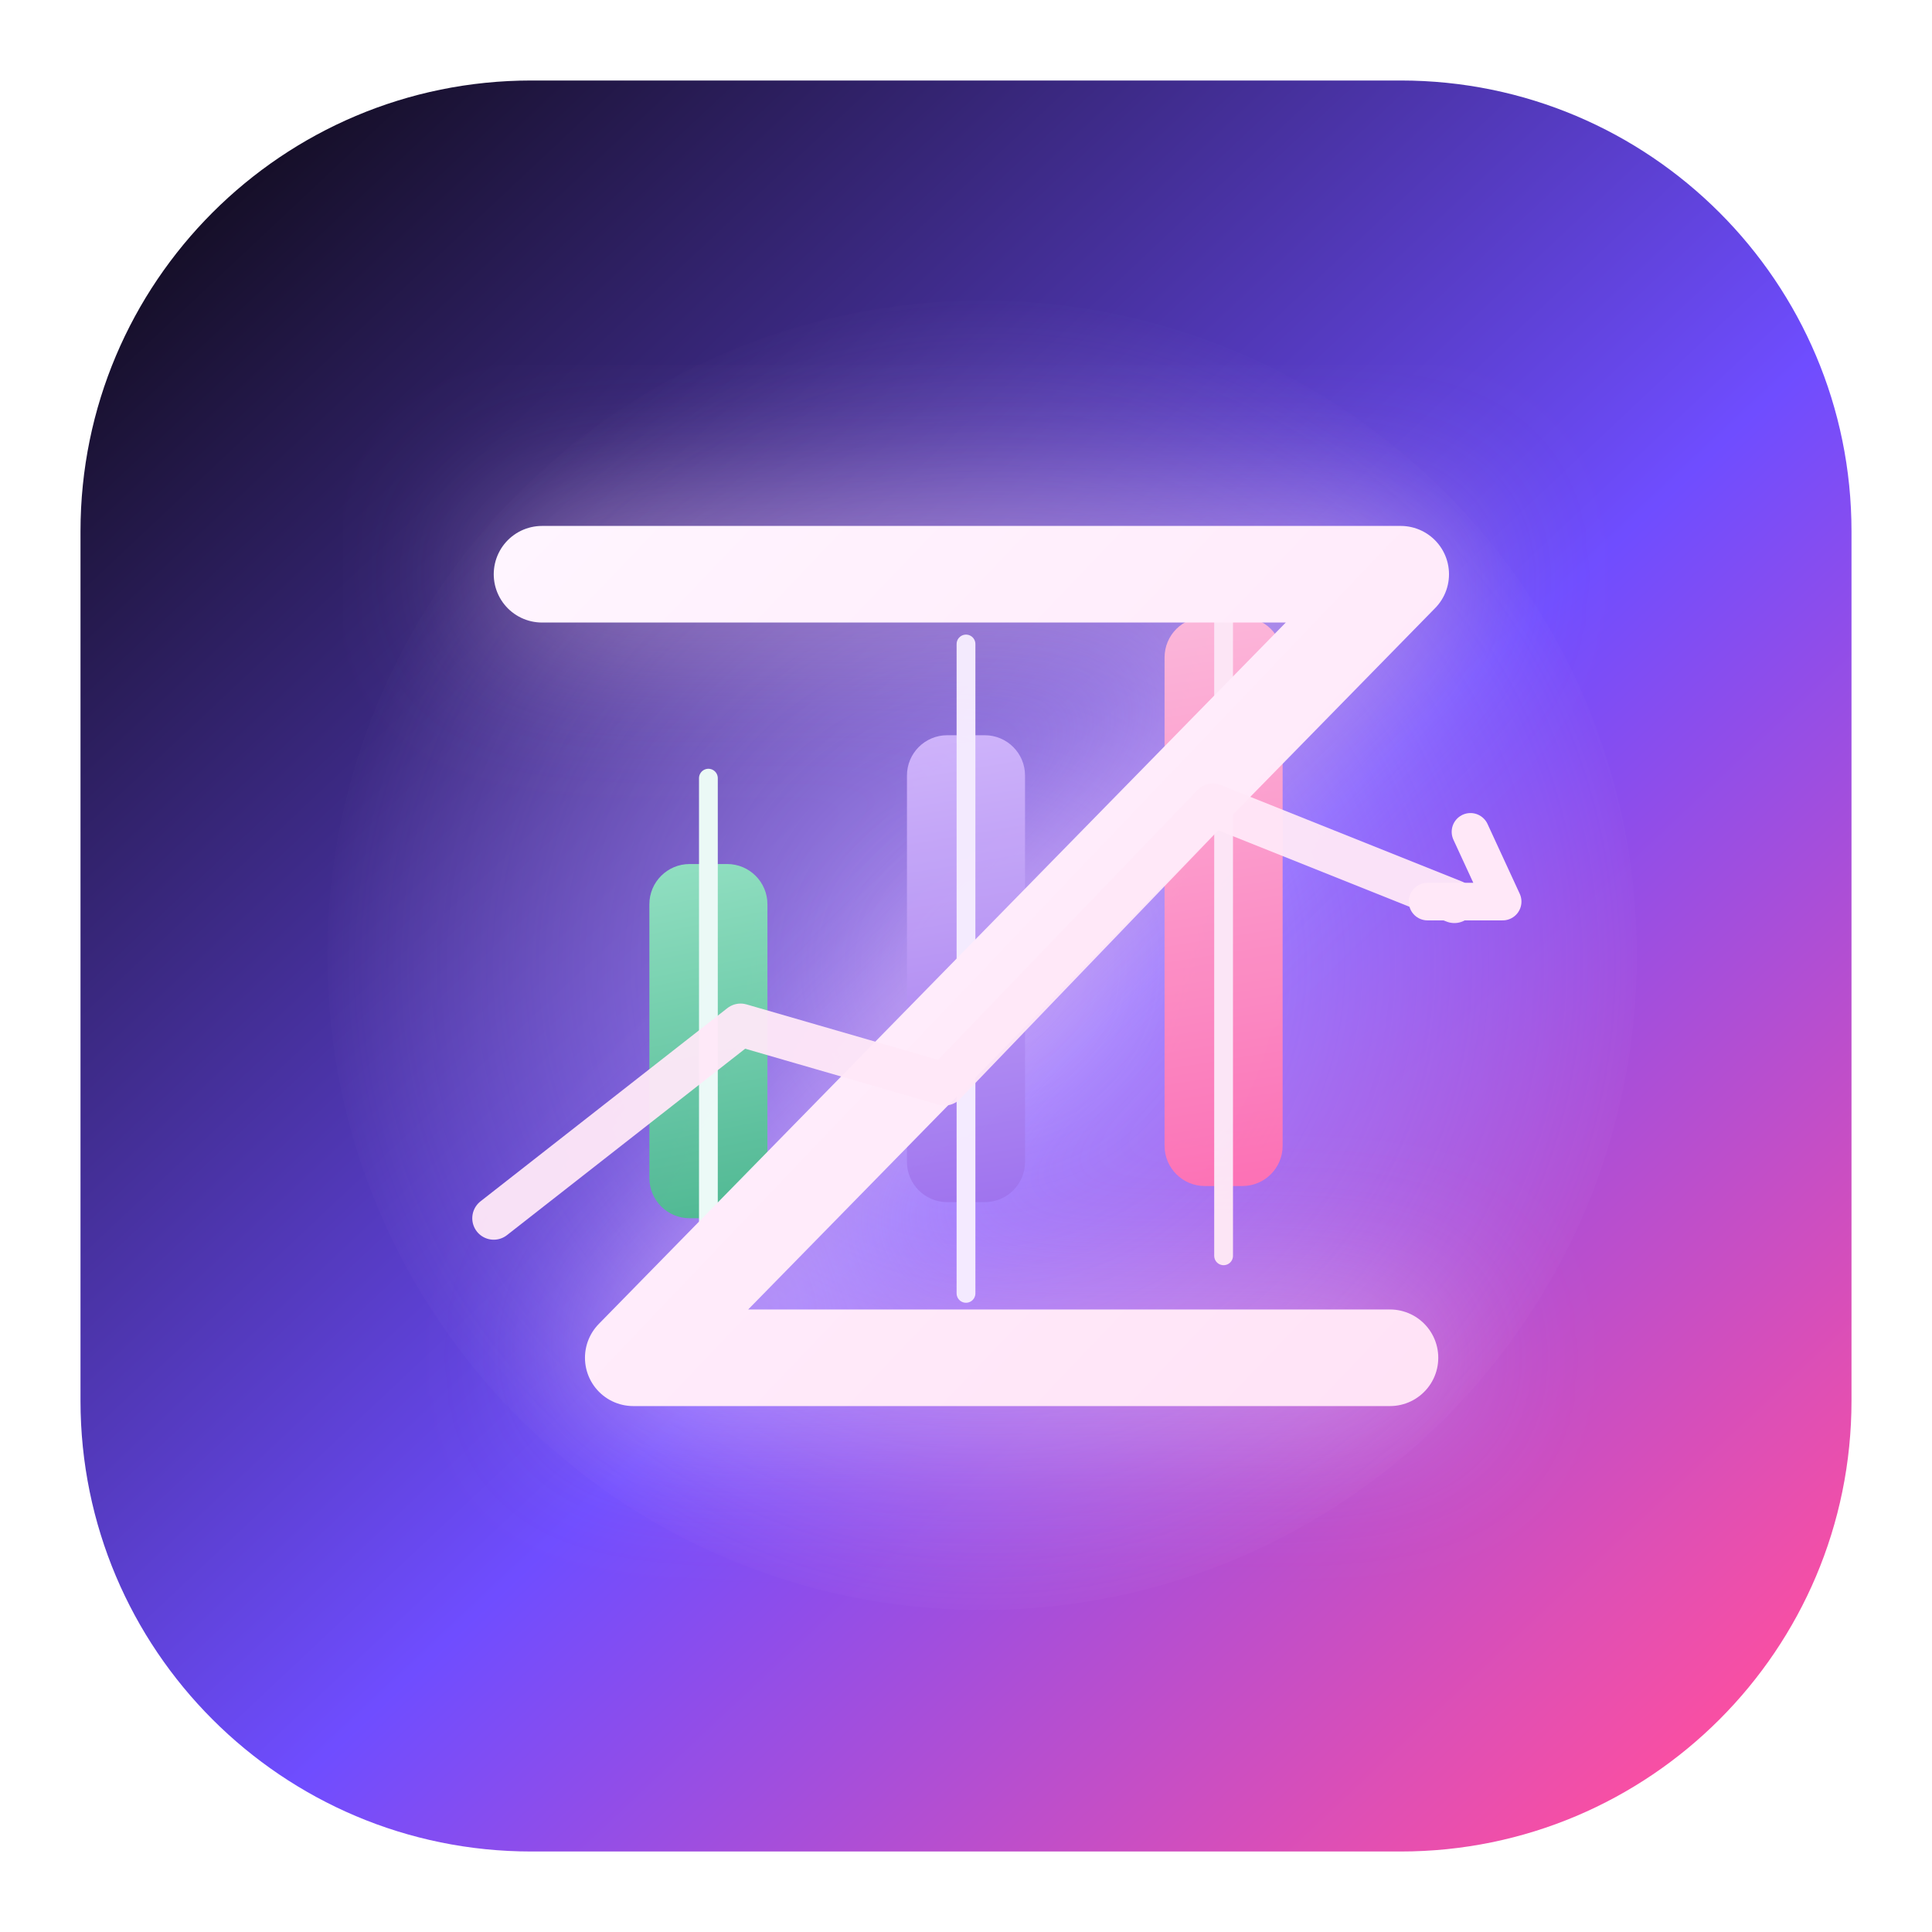
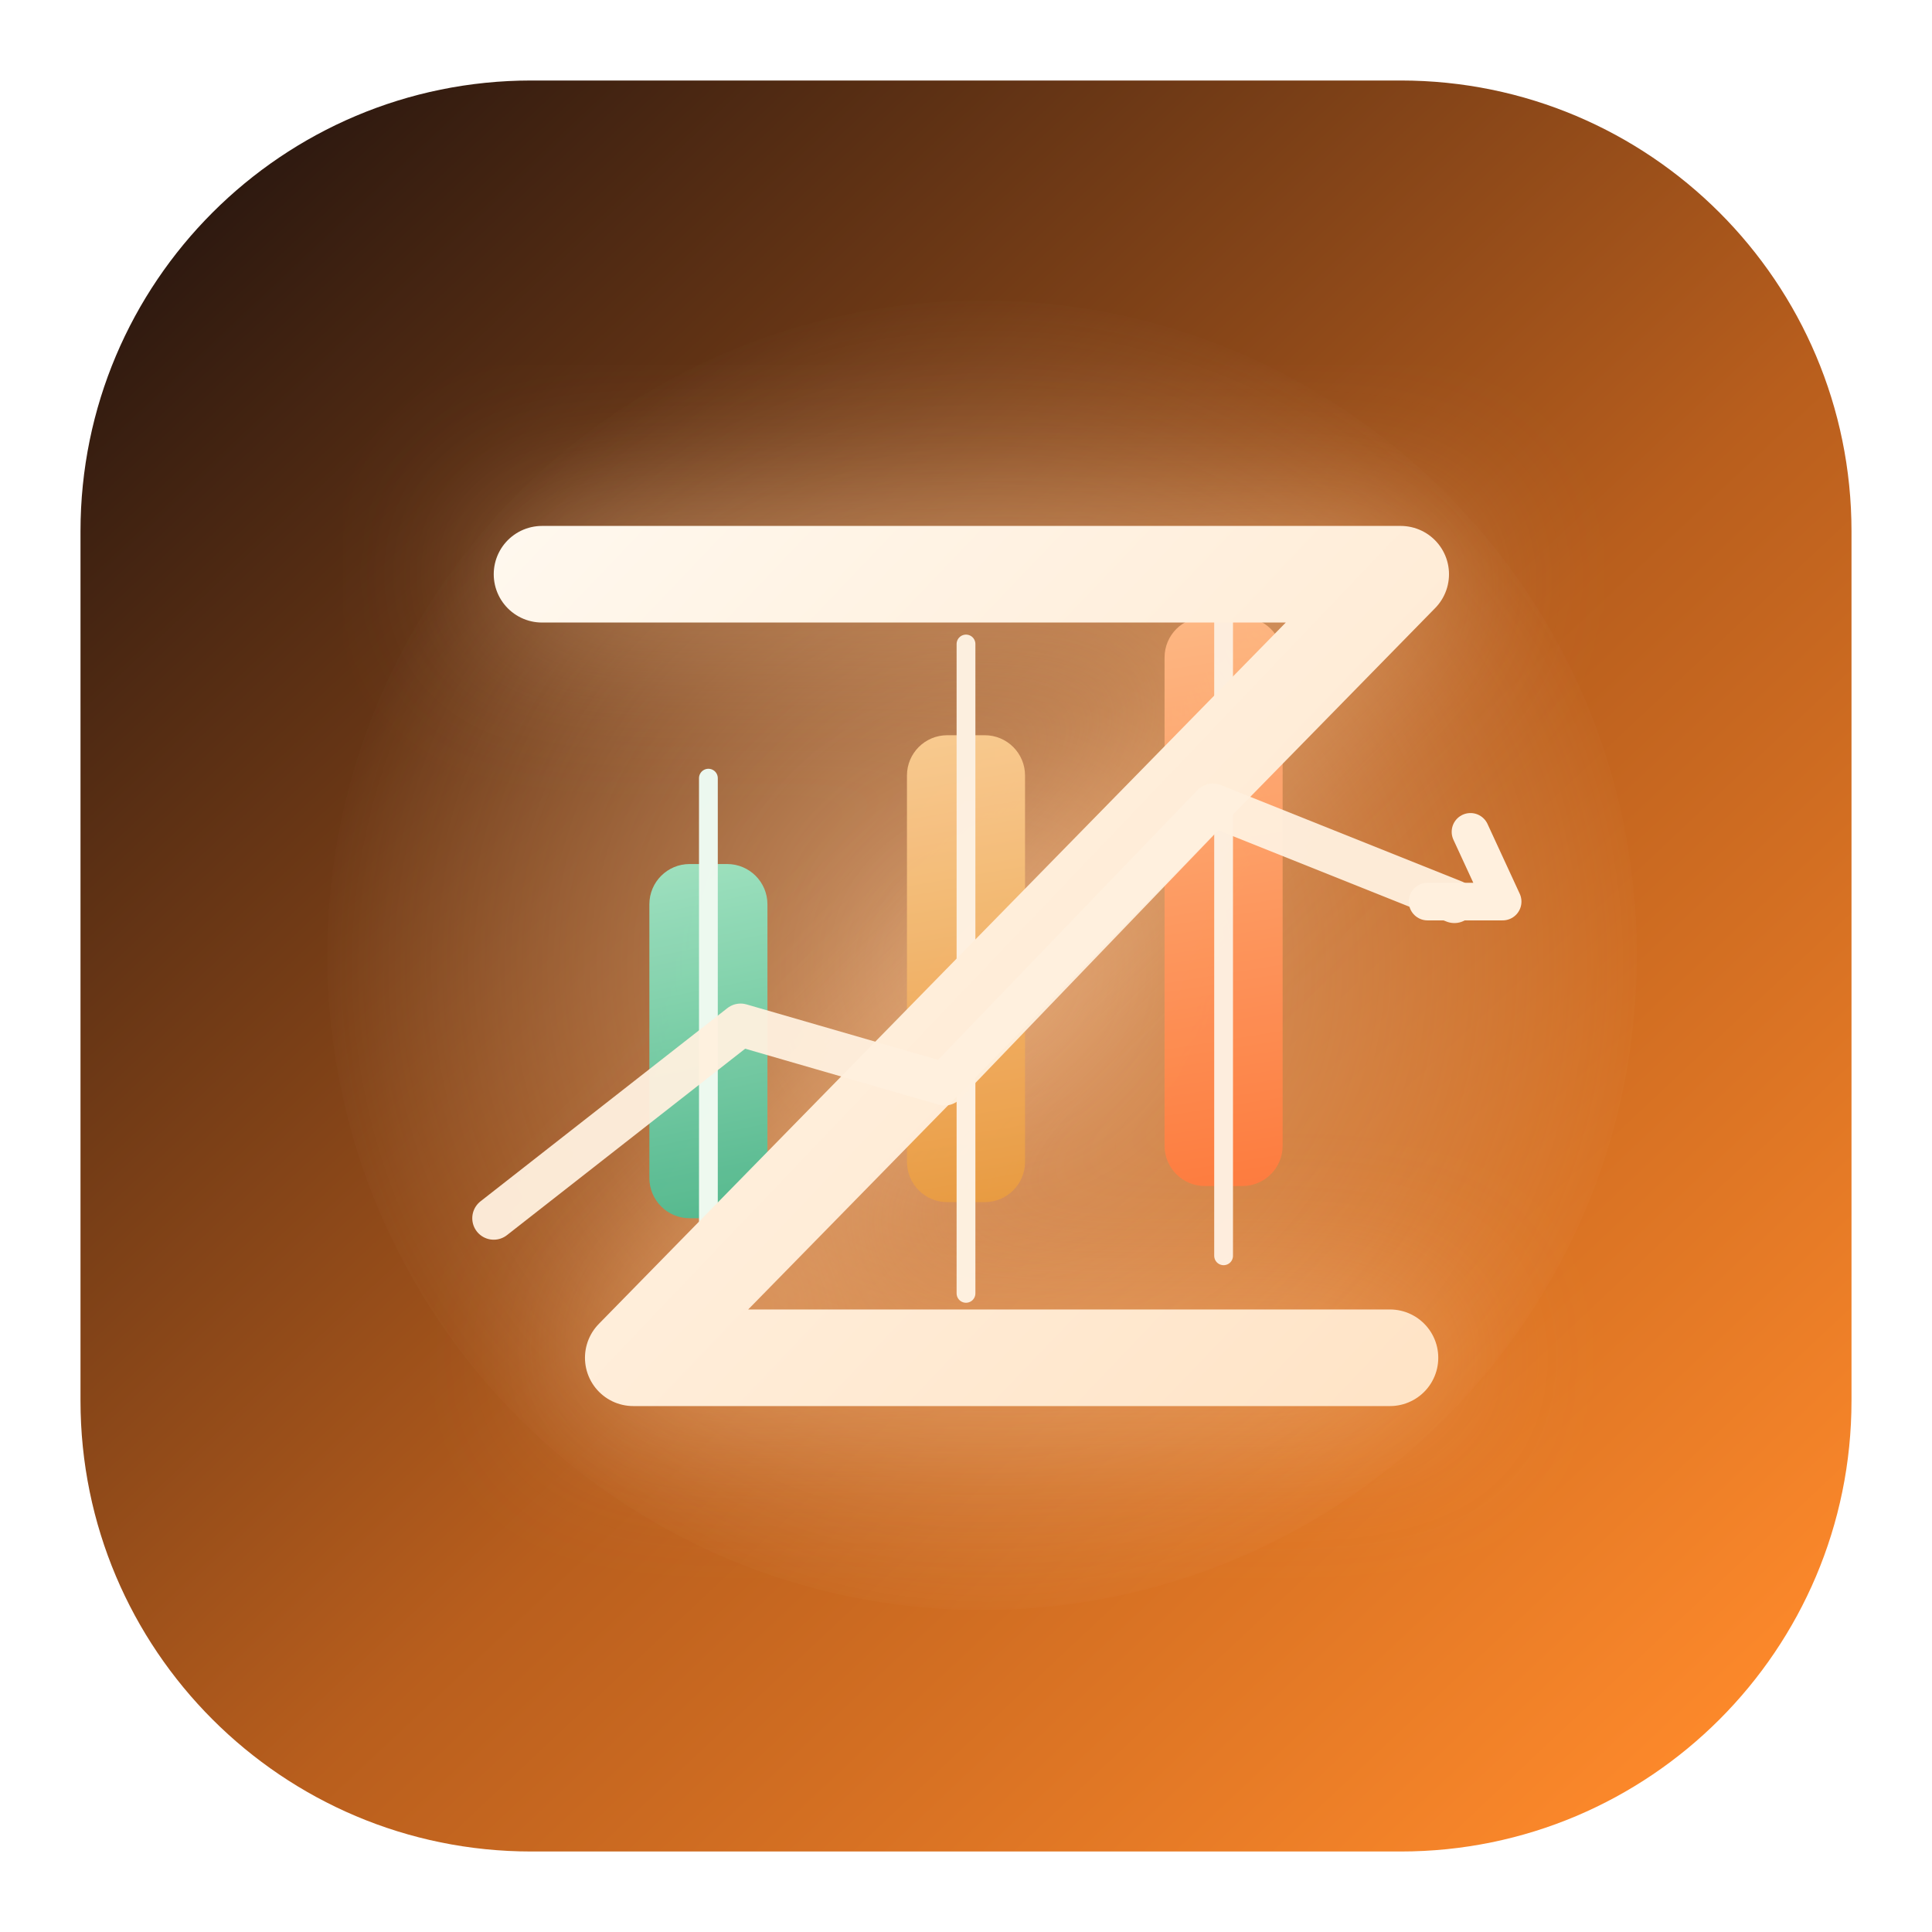
<svg xmlns="http://www.w3.org/2000/svg" width="720" height="720" viewBox="0 0 720 720" fill="none">
  <defs>
    <linearGradient id="zt-bg" x1="78" y1="62" x2="642" y2="662" gradientUnits="userSpaceOnUse">
-       <stop stop-color="#130D22" />
-       <stop offset="0.56" stop-color="#6F4DFF" />
-       <stop offset="1" stop-color="#FF4F9F" />
+       <stop stop-color="#2A170F" />
+       <stop offset="0.56" stop-color="#B85E1D" />
+       <stop offset="1" stop-color="#FF8A2B" />
    </linearGradient>
    <radialGradient id="zt-glow" cx="0" cy="0" r="1" gradientUnits="userSpaceOnUse" gradientTransform="translate(368 360) rotate(90) scale(250)">
-       <stop stop-color="#F5D6FF" stop-opacity="0.48" />
-       <stop offset="1" stop-color="#F5D6FF" stop-opacity="0" />
+       <stop stop-color="#FFDDBB" stop-opacity="0.5" />
+       <stop offset="1" stop-color="#FFDDBB" stop-opacity="0" />
    </radialGradient>
    <linearGradient id="zt-bar-up" x1="240" y1="282" x2="286" y2="510" gradientUnits="userSpaceOnUse">
-       <stop stop-color="#A6F1CF" />
+       <stop stop-color="#B5F2D2" />
      <stop offset="1" stop-color="#2FA87B" />
    </linearGradient>
    <linearGradient id="zt-bar-mid" x1="338" y1="236" x2="384" y2="506" gradientUnits="userSpaceOnUse">
-       <stop stop-color="#DCC5FF" />
-       <stop offset="1" stop-color="#8D5DE8" />
+       <stop stop-color="#FFD8A4" />
+       <stop offset="1" stop-color="#E38A26" />
    </linearGradient>
    <linearGradient id="zt-bar-hot" x1="434" y1="202" x2="482" y2="502" gradientUnits="userSpaceOnUse">
-       <stop stop-color="#FFC2DE" />
-       <stop offset="1" stop-color="#FF5DA8" />
+       <stop stop-color="#FFC18E" />
+       <stop offset="1" stop-color="#FF6A2A" />
    </linearGradient>
    <linearGradient id="zt-z" x1="190" y1="200" x2="536" y2="530" gradientUnits="userSpaceOnUse">
-       <stop stop-color="#FFF5FF" />
-       <stop offset="1" stop-color="#FFE2F6" />
+       <stop stop-color="#FFF8EE" />
+       <stop offset="1" stop-color="#FFE3C5" />
    </linearGradient>
    <filter id="zt-shadow" x="128" y="136" width="472" height="476" filterUnits="userSpaceOnUse" color-interpolation-filters="sRGB">
      <feGaussianBlur stdDeviation="28" />
    </filter>
  </defs>
  <rect x="30" y="30" width="660" height="660" rx="168" fill="url(#zt-bg)" />
  <circle cx="366" cy="356" r="244" fill="url(#zt-glow)" />
  <g filter="url(#zt-shadow)" opacity="0.45">
-     <path d="M202 214H522L236 506H518" stroke="#FFD9F3" stroke-width="44" stroke-linecap="round" stroke-linejoin="round" />
+     <path d="M202 214H522L236 506H518" stroke="#FFC792" stroke-width="44" stroke-linecap="round" stroke-linejoin="round" />
  </g>
  <g opacity="0.96">
    <rect x="242" y="322" width="44" height="132" rx="15" fill="url(#zt-bar-up)" />
-     <path d="M264 290V488" stroke="#EFFFF8" stroke-width="7" stroke-linecap="round" />
+     <path d="M264 290V488" stroke="#EFFEF6" stroke-width="7" stroke-linecap="round" />
    <rect x="338" y="274" width="44" height="174" rx="15" fill="url(#zt-bar-mid)" />
-     <path d="M360 240V482" stroke="#F7EEFF" stroke-width="7" stroke-linecap="round" />
+     <path d="M360 240V482" stroke="#FFF4E5" stroke-width="7" stroke-linecap="round" />
    <rect x="434" y="230" width="44" height="212" rx="15" fill="url(#zt-bar-hot)" />
-     <path d="M456 202V468" stroke="#FFE9F6" stroke-width="7" stroke-linecap="round" />
+     <path d="M456 202V468" stroke="#FFF1E3" stroke-width="7" stroke-linecap="round" />
  </g>
  <path d="M202 214H522L236 506H518" stroke="url(#zt-z)" stroke-width="36" stroke-linecap="round" stroke-linejoin="round" />
-   <path d="M184 454L276 382L352 404L452 300L542 336" stroke="#FFE8F8" stroke-width="16" stroke-linecap="round" stroke-linejoin="round" opacity="0.95" />
-   <path d="M532 336L560 336L548 310" fill="none" stroke="#FFE8F8" stroke-width="14" stroke-linecap="round" stroke-linejoin="round" />
+   <path d="M184 454L276 382L352 404L452 300L542 336" stroke="#FFF0DE" stroke-width="16" stroke-linecap="round" stroke-linejoin="round" opacity="0.95" />
+   <path d="M532 336L560 336L548 310" fill="none" stroke="#FFF0DE" stroke-width="14" stroke-linecap="round" stroke-linejoin="round" />
</svg>
